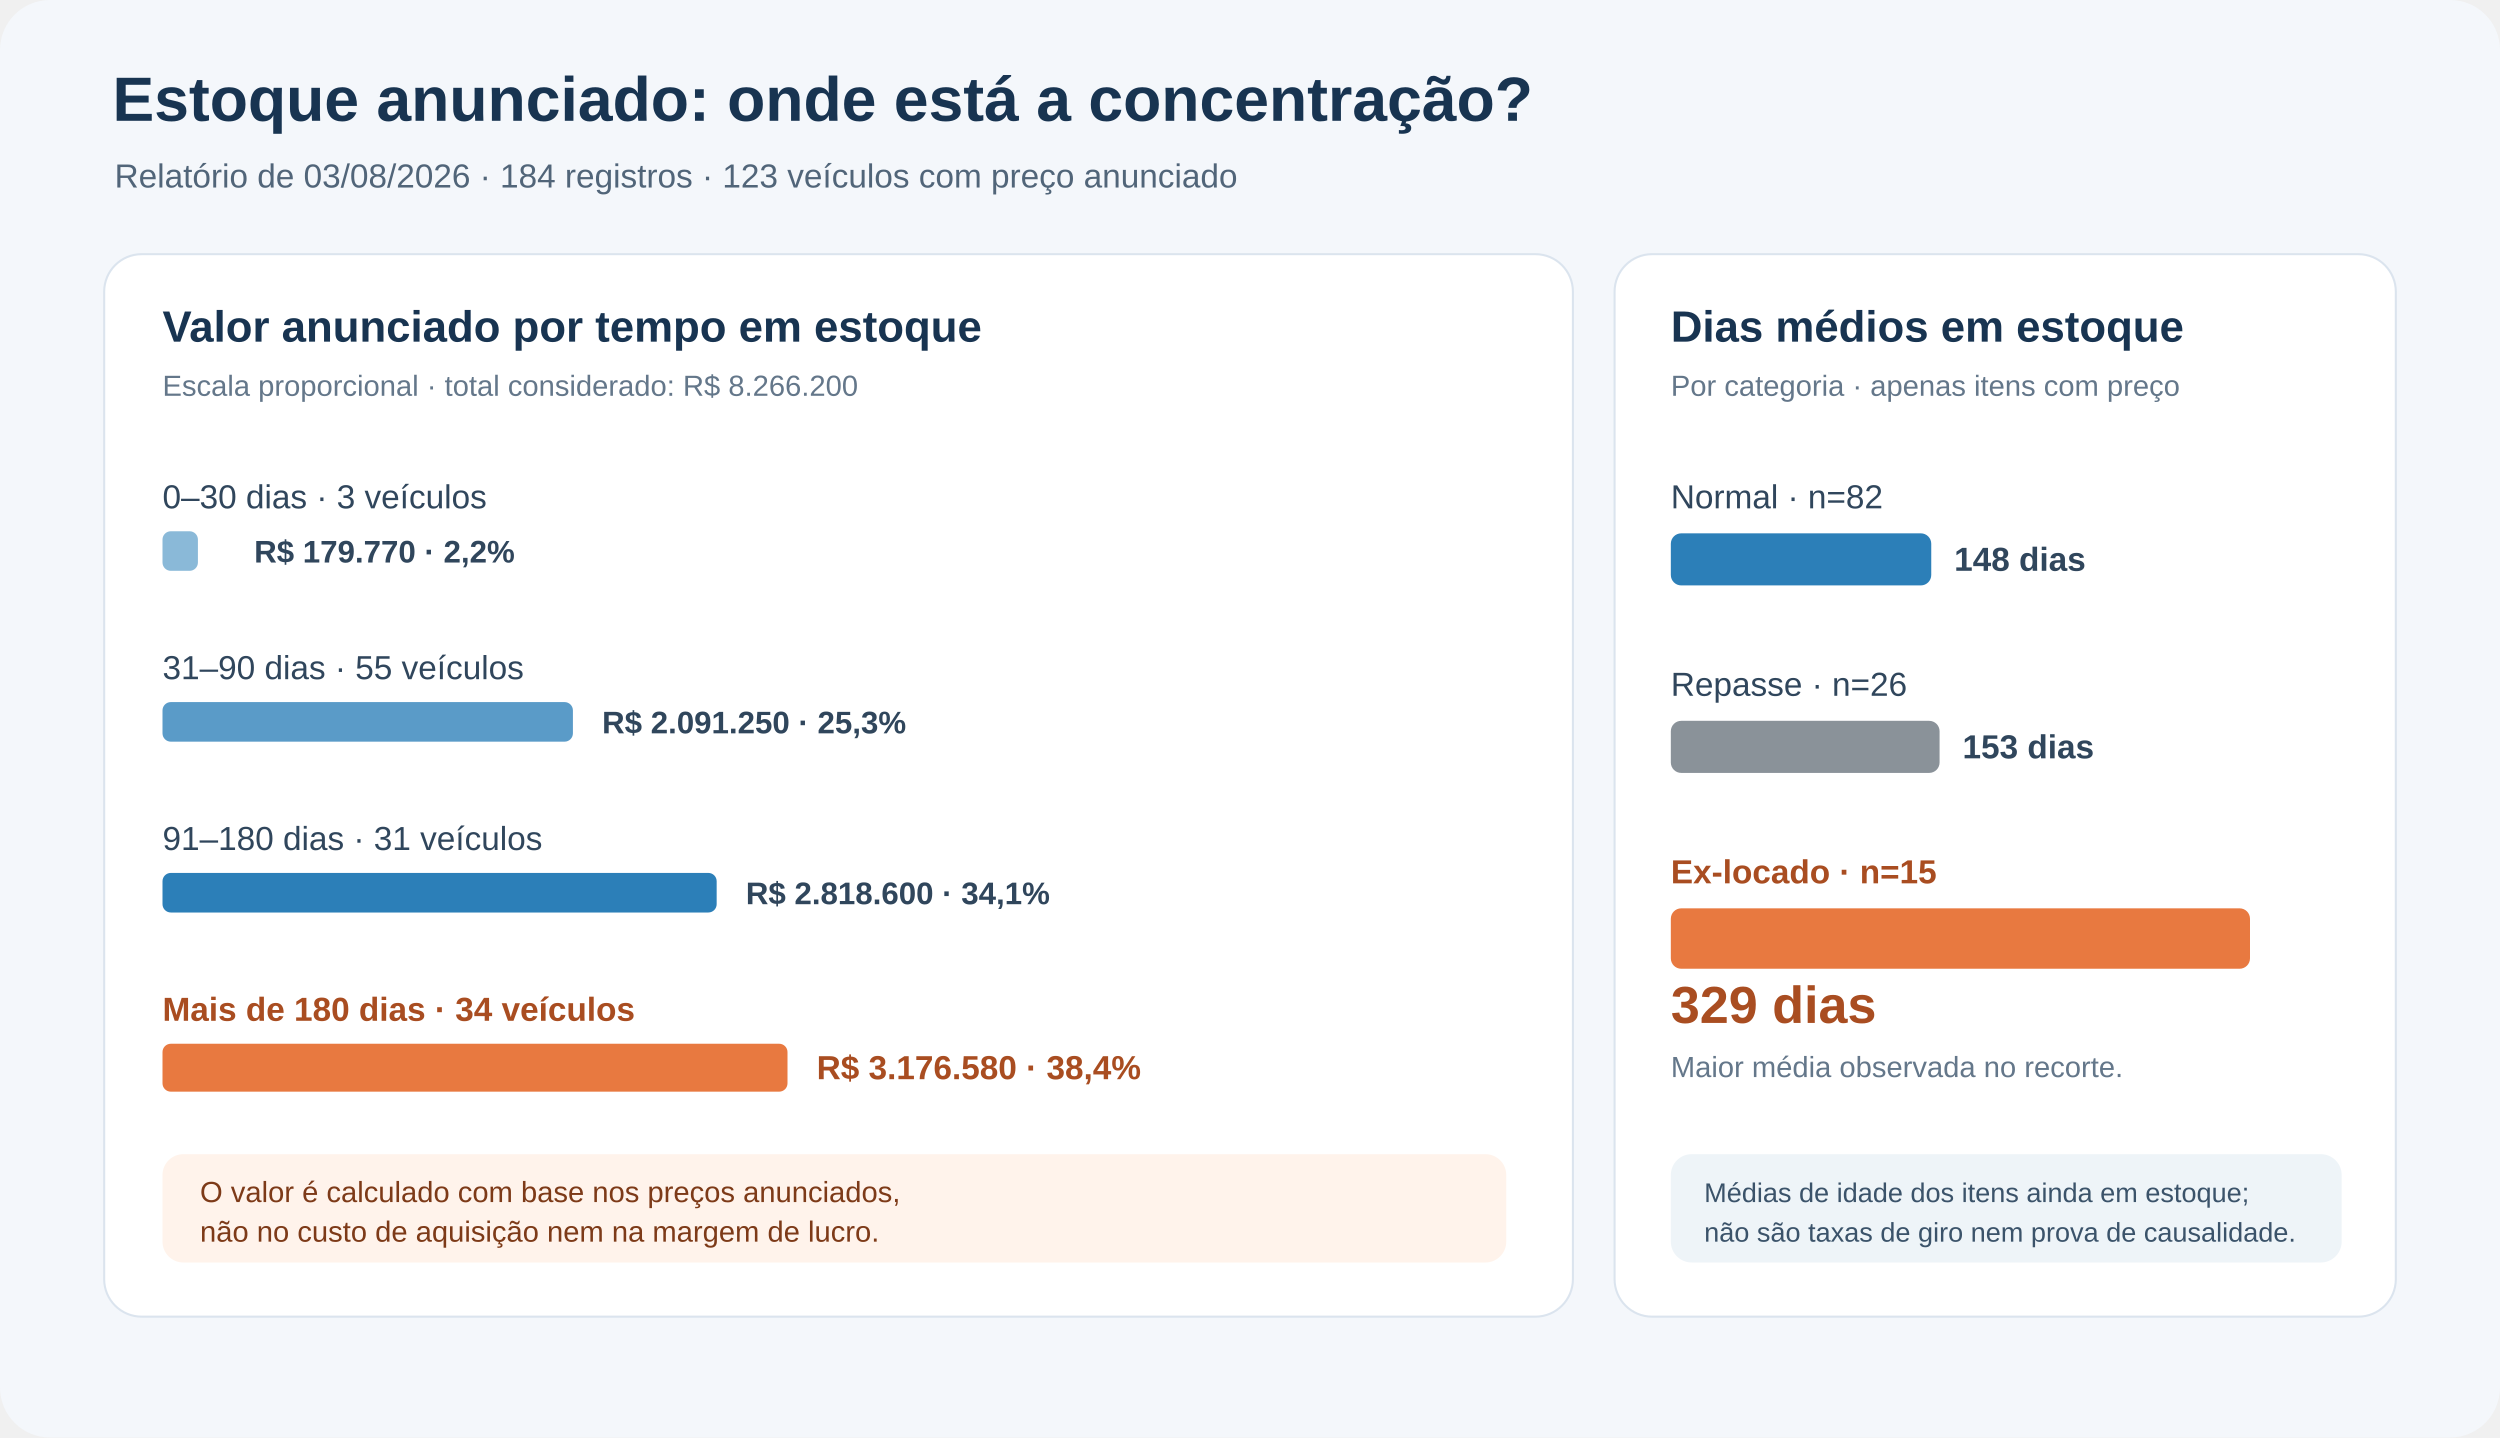
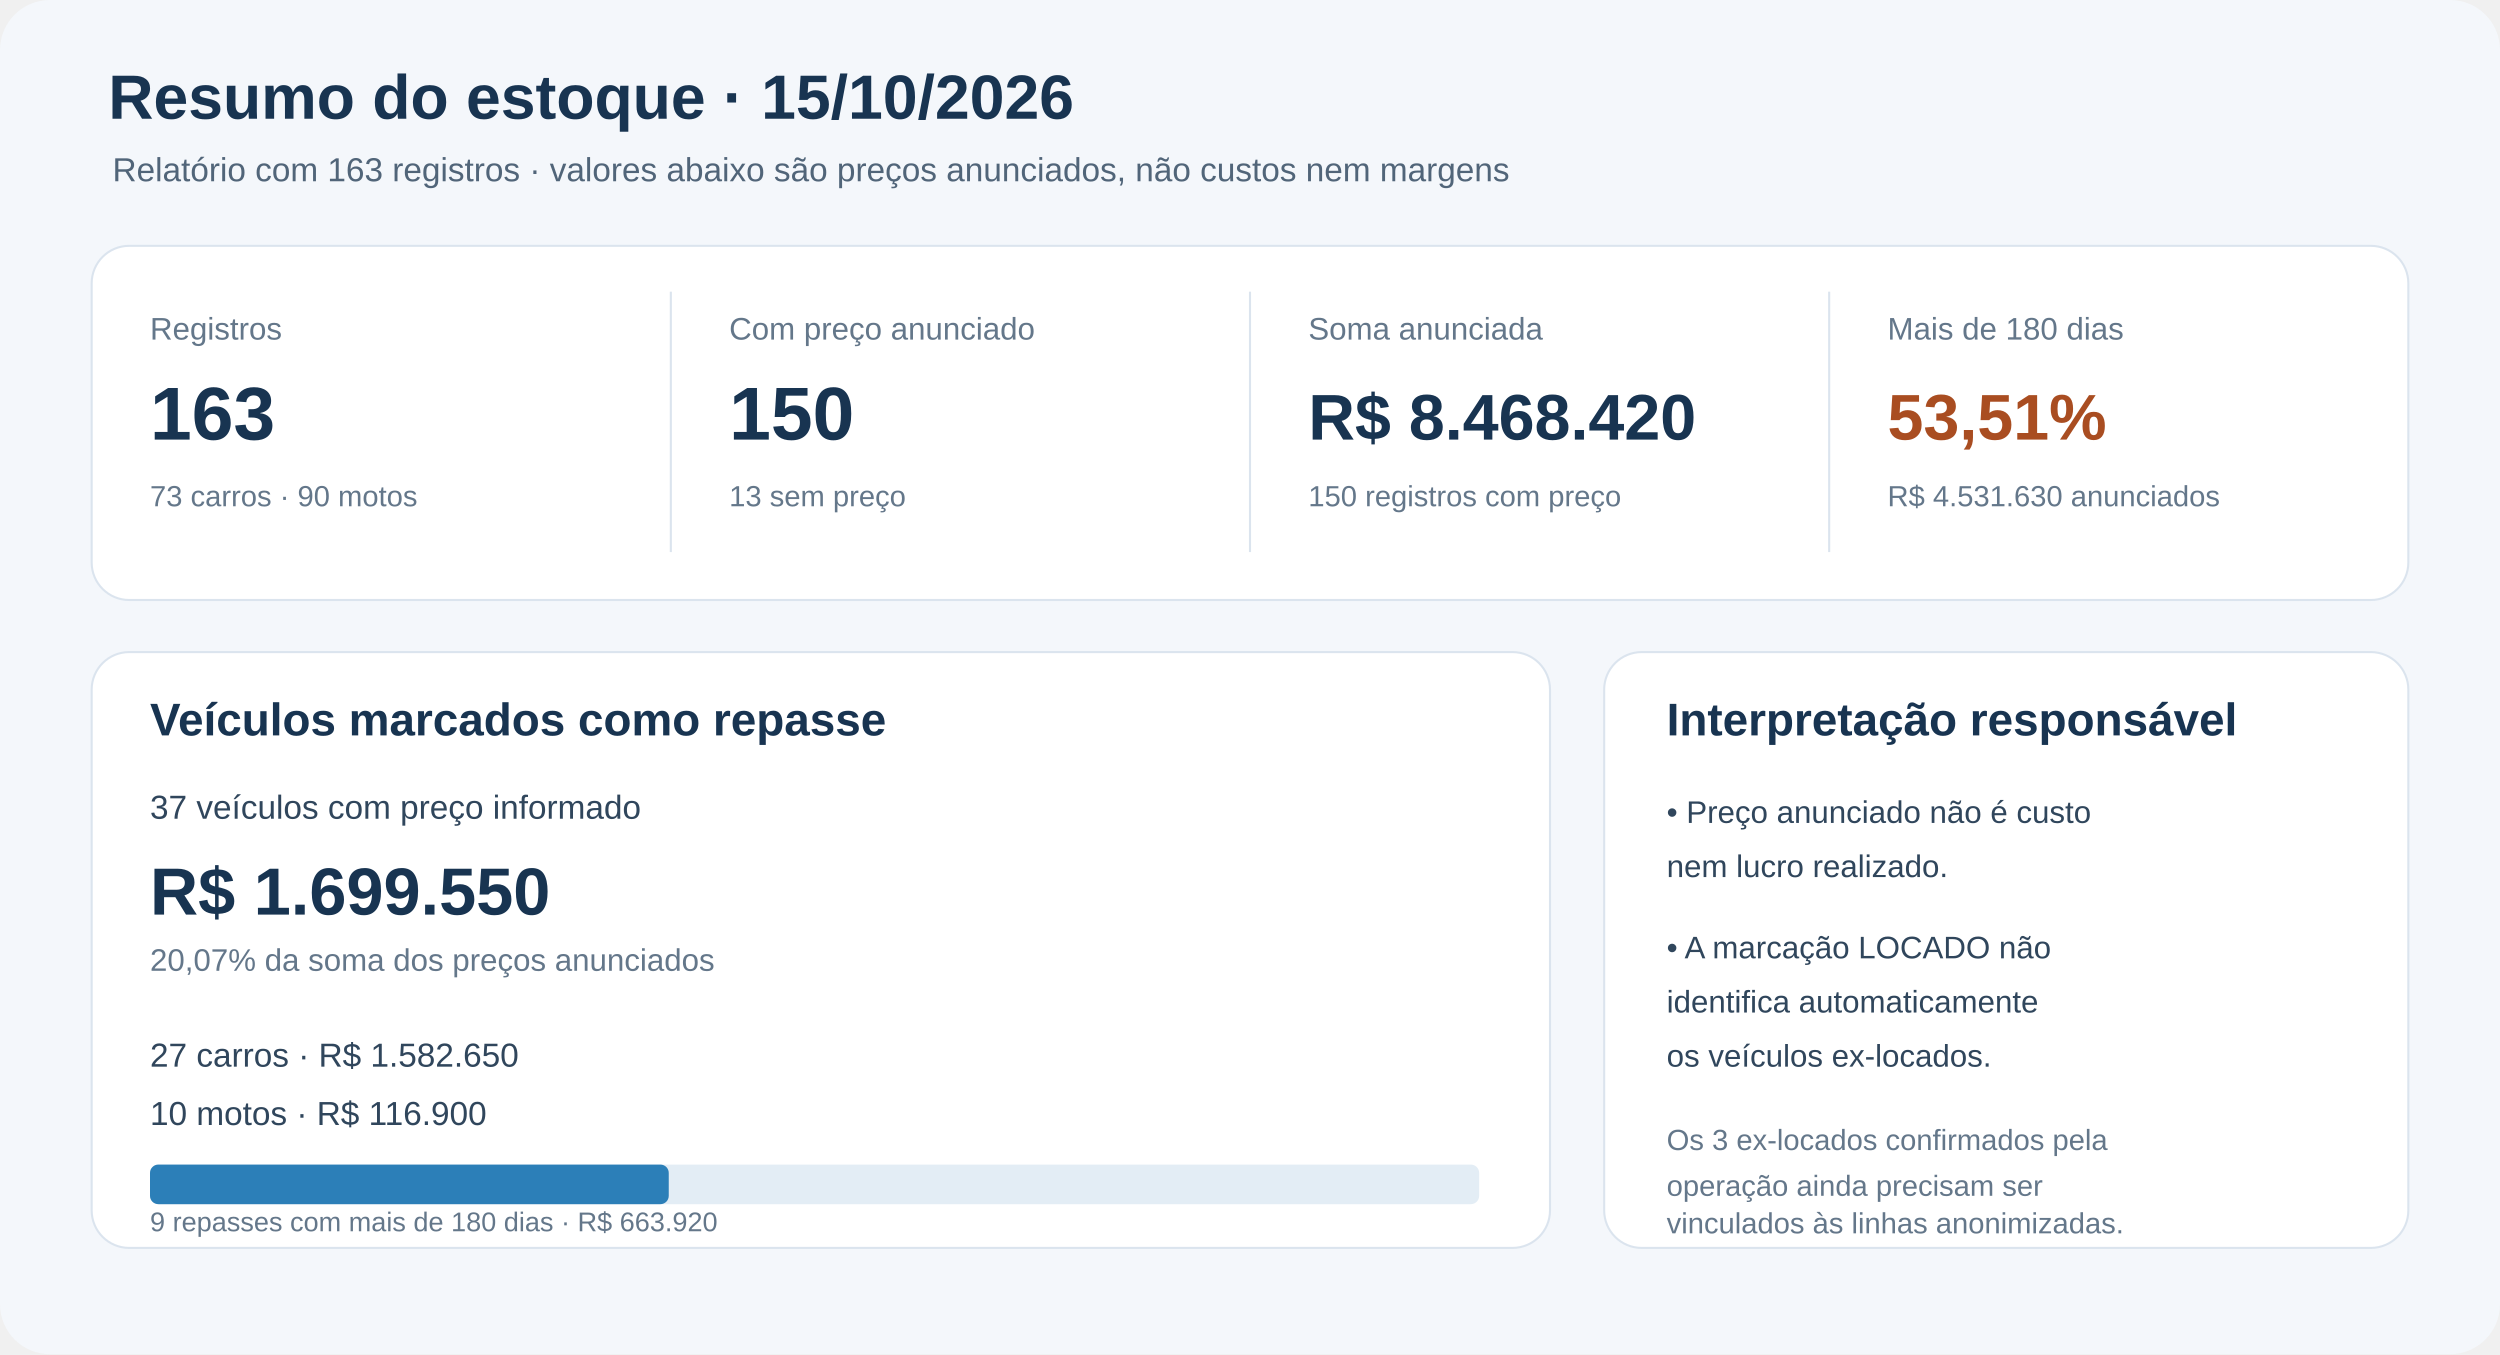
- <svg xmlns="http://www.w3.org/2000/svg" width="1200" height="690" viewBox="0 0 1200 690" role="img" aria-labelledby="title desc">
-   <rect width="1200" height="690" rx="24" fill="#f4f7fb" />
-   <text x="54" y="58" font-family="Arial, Helvetica, sans-serif" font-size="30" font-weight="700" fill="#183451">Estoque anunciado: onde está a concentração?</text>
-   <text x="55" y="90" font-family="Arial, Helvetica, sans-serif" font-size="16" fill="#516579">Relatório de 03/08/2026 · 184 registros · 123 veículos com preço anunciado</text>
-   <rect x="50" y="122" width="705" height="510" rx="18" fill="#ffffff" stroke="#dbe4ee" />
-   <text x="78" y="164" font-family="Arial, Helvetica, sans-serif" font-size="21" font-weight="700" fill="#183451">Valor anunciado por tempo em estoque</text>
-   <text x="78" y="190" font-family="Arial, Helvetica, sans-serif" font-size="14" fill="#64778a">Escala proporcional · total considerado: R$ 8.266.200</text>
-   <text x="78" y="244" font-family="Arial, Helvetica, sans-serif" font-size="16" fill="#30465c">0–30 dias · 3 veículos</text>
-   <rect x="78" y="255" width="17" height="19" rx="4" fill="#8ab9d8" />
-   <text x="122" y="270" font-family="Arial, Helvetica, sans-serif" font-size="15" font-weight="700" fill="#30465c">R$ 179.770 · 2,2%</text>
-   <text x="78" y="326" font-family="Arial, Helvetica, sans-serif" font-size="16" fill="#30465c">31–90 dias · 55 veículos</text>
-   <rect x="78" y="337" width="197" height="19" rx="4" fill="#5a9bc8" />
-   <text x="289" y="352" font-family="Arial, Helvetica, sans-serif" font-size="15" font-weight="700" fill="#30465c">R$ 2.091.250 · 25,3%</text>
-   <text x="78" y="408" font-family="Arial, Helvetica, sans-serif" font-size="16" fill="#30465c">91–180 dias · 31 veículos</text>
-   <rect x="78" y="419" width="266" height="19" rx="4" fill="#2c7fb8" />
-   <text x="358" y="434" font-family="Arial, Helvetica, sans-serif" font-size="15" font-weight="700" fill="#30465c">R$ 2.818.600 · 34,1%</text>
-   <text x="78" y="490" font-family="Arial, Helvetica, sans-serif" font-size="16" font-weight="700" fill="#a94d21">Mais de 180 dias · 34 veículos</text>
-   <rect x="78" y="501" width="300" height="23" rx="4" fill="#e87940" />
-   <text x="392" y="518" font-family="Arial, Helvetica, sans-serif" font-size="16" font-weight="700" fill="#a94d21">R$ 3.176.580 · 38,4%</text>
-   <rect x="78" y="554" width="645" height="52" rx="10" fill="#fff3eb" />
-   <text x="96" y="577" font-family="Arial, Helvetica, sans-serif" font-size="14" fill="#7d3a18">O valor é calculado com base nos preços anunciados,</text>
-   <text x="96" y="596" font-family="Arial, Helvetica, sans-serif" font-size="14" fill="#7d3a18">não no custo de aquisição nem na margem de lucro.</text>
-   <rect x="775" y="122" width="375" height="510" rx="18" fill="#ffffff" stroke="#dbe4ee" />
-   <text x="802" y="164" font-family="Arial, Helvetica, sans-serif" font-size="21" font-weight="700" fill="#183451">Dias médios em estoque</text>
-   <text x="802" y="190" font-family="Arial, Helvetica, sans-serif" font-size="14" fill="#64778a">Por categoria · apenas itens com preço</text>
-   <text x="802" y="244" font-family="Arial, Helvetica, sans-serif" font-size="16" fill="#30465c">Normal · n=82</text>
-   <rect x="802" y="256" width="125" height="25" rx="5" fill="#2c7fb8" />
-   <text x="938" y="274" font-family="Arial, Helvetica, sans-serif" font-size="16" font-weight="700" fill="#30465c">148 dias</text>
-   <text x="802" y="334" font-family="Arial, Helvetica, sans-serif" font-size="16" fill="#30465c">Repasse · n=26</text>
-   <rect x="802" y="346" width="129" height="25" rx="5" fill="#8a9299" />
-   <text x="942" y="364" font-family="Arial, Helvetica, sans-serif" font-size="16" font-weight="700" fill="#30465c">153 dias</text>
-   <text x="802" y="424" font-family="Arial, Helvetica, sans-serif" font-size="16" font-weight="700" fill="#a94d21">Ex-locado · n=15</text>
-   <rect x="802" y="436" width="278" height="29" rx="5" fill="#e87940" />
-   <text x="802" y="491" font-family="Arial, Helvetica, sans-serif" font-size="25" font-weight="700" fill="#a94d21">329 dias</text>
-   <text x="802" y="517" font-family="Arial, Helvetica, sans-serif" font-size="14" fill="#64778a">Maior média observada no recorte.</text>
-   <rect x="802" y="554" width="322" height="52" rx="10" fill="#eef4f8" />
-   <text x="818" y="577" font-family="Arial, Helvetica, sans-serif" font-size="13" fill="#3b536a">Médias de idade dos itens ainda em estoque;</text>
-   <text x="818" y="596" font-family="Arial, Helvetica, sans-serif" font-size="13" fill="#3b536a">não são taxas de giro nem prova de causalidade.</text>
+ <svg xmlns="http://www.w3.org/2000/svg" width="1200" height="650" viewBox="0 0 1200 650" role="img" aria-labelledby="title desc">
+   <rect width="1200" height="650" rx="24" fill="#f4f7fb" />
+   <text x="52" y="57" font-family="Arial,Helvetica,sans-serif" font-size="30" font-weight="700" fill="#183451">Resumo do estoque · 15/10/2026</text>
+   <text x="54" y="87" font-family="Arial,Helvetica,sans-serif" font-size="16" fill="#516579">Relatório com 163 registros · valores abaixo são preços anunciados, não custos nem margens</text>
+   <rect x="44" y="118" width="1112" height="170" rx="18" fill="#ffffff" stroke="#dbe4ee" />
+   <line x1="322" y1="140" x2="322" y2="265" stroke="#dbe4ee" />
+   <line x1="600" y1="140" x2="600" y2="265" stroke="#dbe4ee" />
+   <line x1="878" y1="140" x2="878" y2="265" stroke="#dbe4ee" />
+   <text x="72" y="163" font-family="Arial,Helvetica,sans-serif" font-size="15" fill="#64778a">Registros</text>
+   <text x="72" y="211" font-family="Arial,Helvetica,sans-serif" font-size="36" font-weight="700" fill="#183451">163</text>
+   <text x="72" y="243" font-family="Arial,Helvetica,sans-serif" font-size="14" fill="#64778a">73 carros · 90 motos</text>
+   <text x="350" y="163" font-family="Arial,Helvetica,sans-serif" font-size="15" fill="#64778a">Com preço anunciado</text>
+   <text x="350" y="211" font-family="Arial,Helvetica,sans-serif" font-size="36" font-weight="700" fill="#183451">150</text>
+   <text x="350" y="243" font-family="Arial,Helvetica,sans-serif" font-size="14" fill="#64778a">13 sem preço</text>
+   <text x="628" y="163" font-family="Arial,Helvetica,sans-serif" font-size="15" fill="#64778a">Soma anunciada</text>
+   <text x="628" y="211" font-family="Arial,Helvetica,sans-serif" font-size="31" font-weight="700" fill="#183451">R$ 8.468.420</text>
+   <text x="628" y="243" font-family="Arial,Helvetica,sans-serif" font-size="14" fill="#64778a">150 registros com preço</text>
+   <text x="906" y="163" font-family="Arial,Helvetica,sans-serif" font-size="15" fill="#64778a">Mais de 180 dias</text>
+   <text x="906" y="211" font-family="Arial,Helvetica,sans-serif" font-size="31" font-weight="700" fill="#a94d21">53,51%</text>
+   <text x="906" y="243" font-family="Arial,Helvetica,sans-serif" font-size="14" fill="#64778a">R$ 4.531.630 anunciados</text>
+   <rect x="44" y="313" width="700" height="286" rx="18" fill="#ffffff" stroke="#dbe4ee" />
+   <text x="72" y="353" font-family="Arial,Helvetica,sans-serif" font-size="22" font-weight="700" fill="#183451">Veículos marcados como repasse</text>
+   <text x="72" y="393" font-family="Arial,Helvetica,sans-serif" font-size="16" fill="#30465c">37 veículos com preço informado</text>
+   <text x="72" y="439" font-family="Arial,Helvetica,sans-serif" font-size="32" font-weight="700" fill="#183451">R$ 1.699.550</text>
+   <text x="72" y="466" font-family="Arial,Helvetica,sans-serif" font-size="15" fill="#64778a">20,07% da soma dos preços anunciados</text>
+   <text x="72" y="512" font-family="Arial,Helvetica,sans-serif" font-size="16" fill="#30465c">27 carros · R$ 1.582.650</text>
+   <text x="72" y="540" font-family="Arial,Helvetica,sans-serif" font-size="16" fill="#30465c">10 motos · R$ 116.900</text>
+   <rect x="72" y="559" width="638" height="19" rx="4" fill="#e3edf5" />
+   <rect x="72" y="559" width="249" height="19" rx="4" fill="#2c7fb8" />
+   <text x="72" y="591" font-family="Arial,Helvetica,sans-serif" font-size="13" fill="#64778a">9 repasses com mais de 180 dias · R$ 663.920</text>
+   <rect x="770" y="313" width="386" height="286" rx="18" fill="#ffffff" stroke="#dbe4ee" />
+   <text x="800" y="353" font-family="Arial,Helvetica,sans-serif" font-size="22" font-weight="700" fill="#183451">Interpretação responsável</text>
+   <text x="800" y="395" font-family="Arial,Helvetica,sans-serif" font-size="15" fill="#30465c">• Preço anunciado não é custo</text>
+   <text x="800" y="421" font-family="Arial,Helvetica,sans-serif" font-size="15" fill="#30465c">  nem lucro realizado.</text>
+   <text x="800" y="460" font-family="Arial,Helvetica,sans-serif" font-size="15" fill="#30465c">• A marcação LOCADO não</text>
+   <text x="800" y="486" font-family="Arial,Helvetica,sans-serif" font-size="15" fill="#30465c">  identifica automaticamente</text>
+   <text x="800" y="512" font-family="Arial,Helvetica,sans-serif" font-size="15" fill="#30465c">  os veículos ex-locados.</text>
+   <text x="800" y="552" font-family="Arial,Helvetica,sans-serif" font-size="14" fill="#64778a">Os 3 ex-locados confirmados pela</text>
+   <text x="800" y="574" font-family="Arial,Helvetica,sans-serif" font-size="14" fill="#64778a">operação ainda precisam ser</text>
+   <text x="800" y="592" font-family="Arial,Helvetica,sans-serif" font-size="14" fill="#64778a">vinculados às linhas anonimizadas.</text>
</svg>
